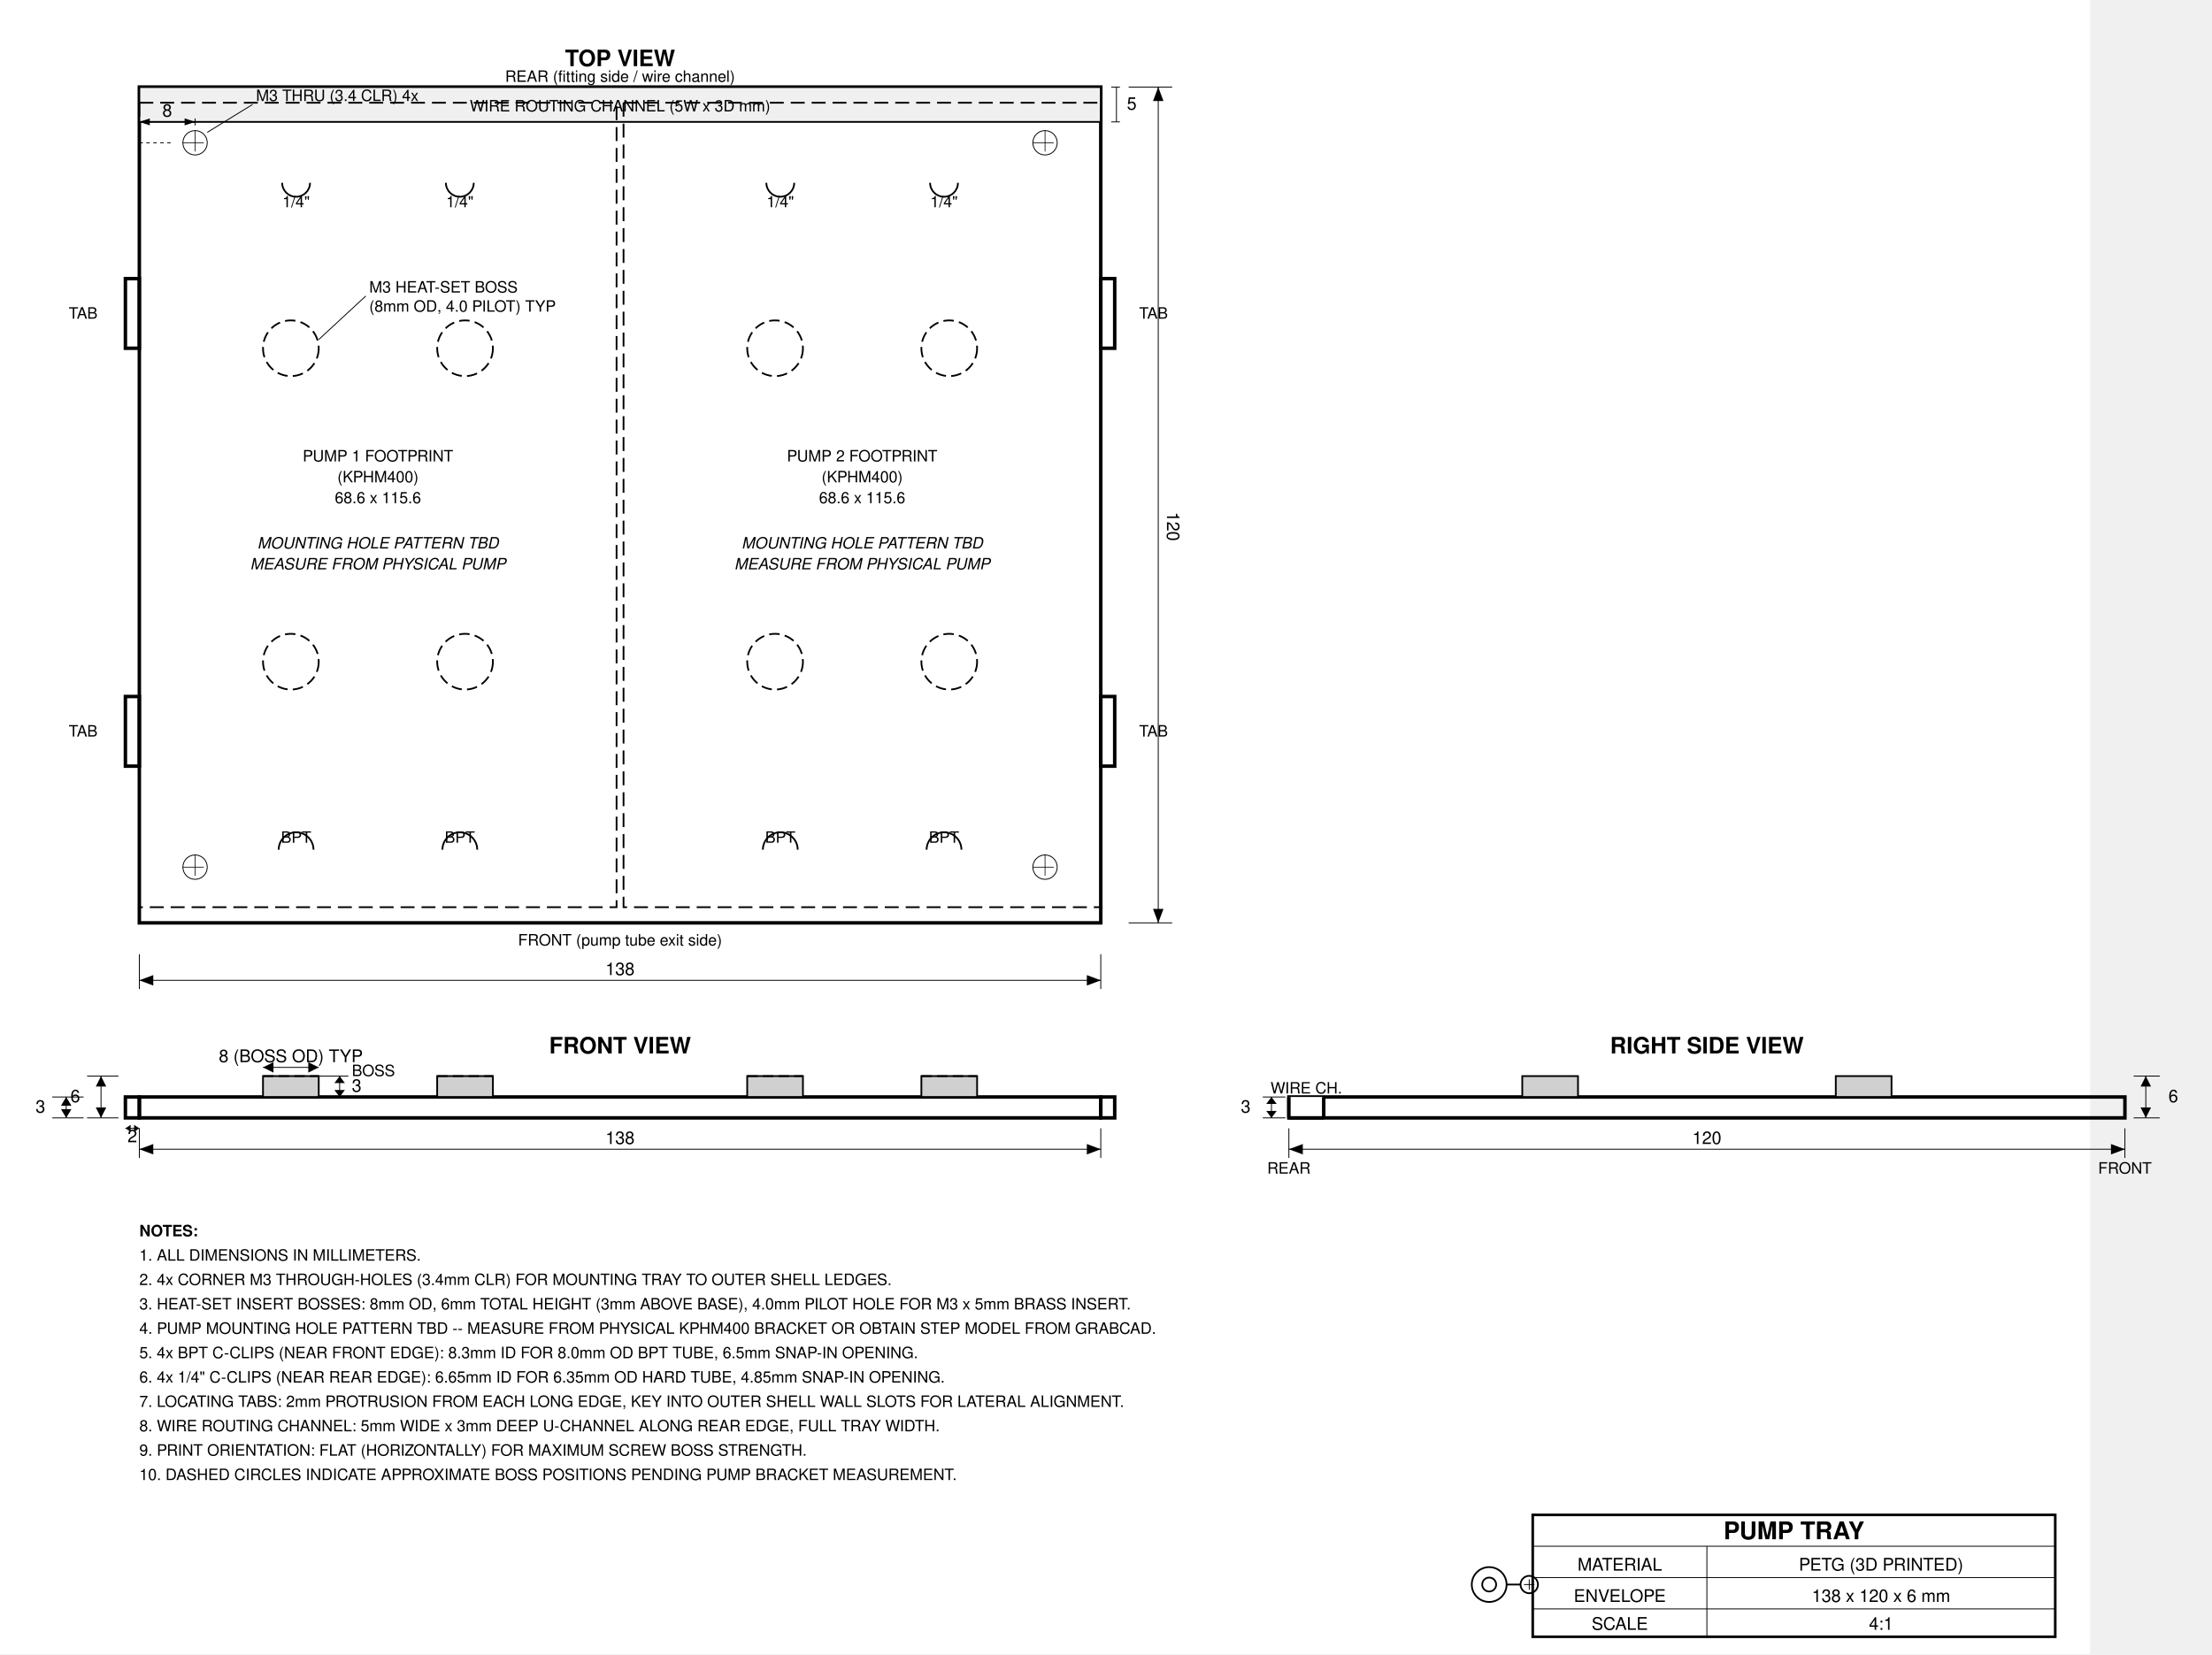
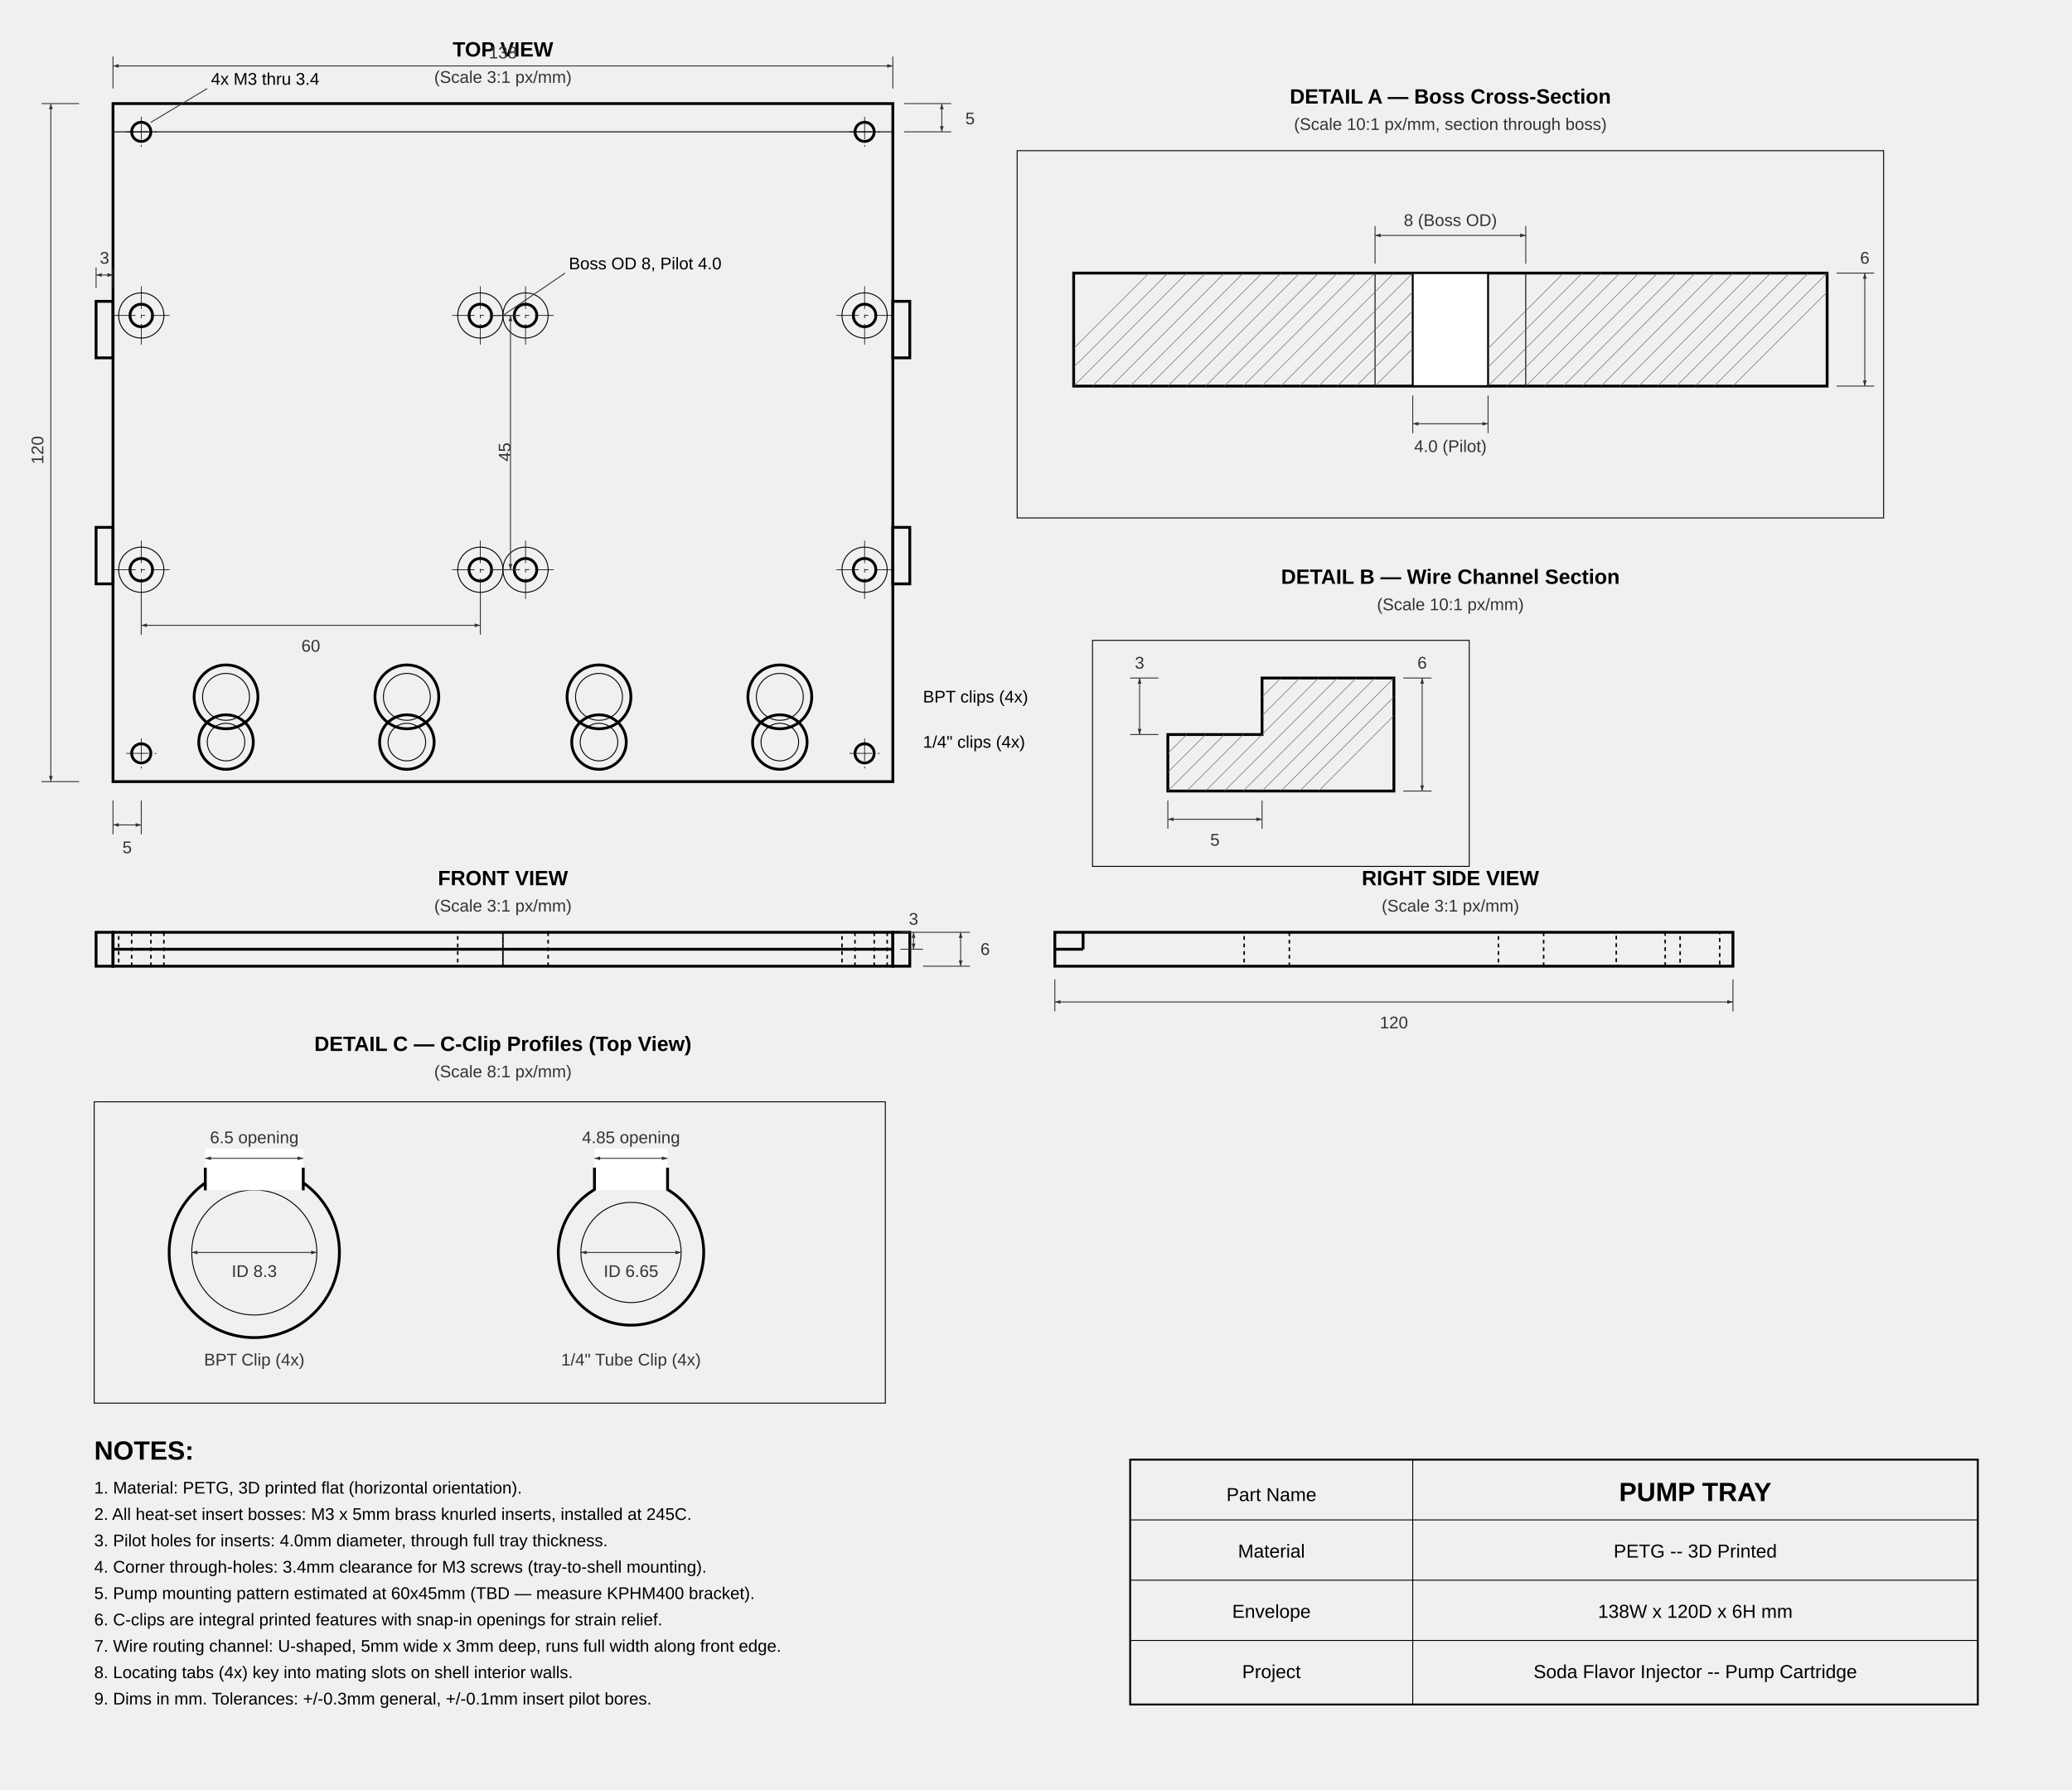
- <svg xmlns="http://www.w3.org/2000/svg" width="1270" height="950" viewBox="0 0 1270 950">
-   <style>
-     text { font-family: 'Helvetica Neue', Helvetica, Arial, sans-serif; fill: #000; }
-     .title-text { font-size: 14px; font-weight: bold; }
-     .dim-text { font-size: 10px; }
-     .note-text { font-size: 9px; }
-     .view-label { font-size: 13px; font-weight: bold; }
-     .part-outline { stroke: #000; stroke-width: 2; fill: none; }
-     .hidden-line { stroke: #000; stroke-width: 1; fill: none; stroke-dasharray: 6,3; }
-     .thin-line { stroke: #000; stroke-width: 0.5; fill: none; }
-     .dim-line { stroke: #000; stroke-width: 0.5; fill: none; }
-     .center-line { stroke: #000; stroke-width: 0.4; fill: none; stroke-dasharray: 12,3,3,3; }
-     .boss-fill { fill: #d0d0d0; stroke: #000; stroke-width: 1; }
-     .channel-fill { fill: #f0f0f0; stroke: #000; stroke-width: 1; }
-     .pump-footprint { stroke: #000; stroke-width: 1; fill: none; stroke-dasharray: 8,4; }
-     .clip-outline { stroke: #000; stroke-width: 1; fill: none; }
-     .arrowhead { fill: #000; stroke: none; }
-   </style>
-   <rect width="1200" height="950" fill="white" />
-   <text x="356" y="38" class="view-label" text-anchor="middle">TOP VIEW</text>
-   <rect x="80" y="50" width="552" height="480" class="part-outline" />
-   <text x="356" y="47" class="note-text" text-anchor="middle">REAR (fitting side / wire channel)</text>
-   <text x="356" y="543" class="note-text" text-anchor="middle">FRONT (pump tube exit side)</text>
-   <rect x="72" y="160" width="8" height="40" class="part-outline" />
-   <rect x="72" y="400" width="8" height="40" class="part-outline" />
-   <rect x="632" y="160" width="8" height="40" class="part-outline" />
-   <rect x="632" y="400" width="8" height="40" class="part-outline" />
-   <text x="56" y="183" class="note-text" text-anchor="end">TAB</text>
-   <text x="56" y="423" class="note-text" text-anchor="end">TAB</text>
-   <text x="654" y="183" class="note-text">TAB</text>
-   <text x="654" y="423" class="note-text">TAB</text>
-   <rect x="80" y="50" width="552" height="20" class="channel-fill" />
-   <text x="356" y="64" class="note-text" text-anchor="middle">WIRE ROUTING CHANNEL (5W x 3D mm)</text>
-   <circle cx="112" cy="82" r="7" class="thin-line" />
-   <line x1="105" y1="82" x2="119" y2="82" class="center-line" />
-   <line x1="112" y1="75" x2="112" y2="89" class="center-line" />
-   <circle cx="600" cy="82" r="7" class="thin-line" />
-   <line x1="593" y1="82" x2="607" y2="82" class="center-line" />
-   <line x1="600" y1="75" x2="600" y2="89" class="center-line" />
-   <circle cx="112" cy="498" r="7" class="thin-line" />
-   <line x1="105" y1="498" x2="119" y2="498" class="center-line" />
-   <line x1="112" y1="491" x2="112" y2="505" class="center-line" />
-   <circle cx="600" cy="498" r="7" class="thin-line" />
-   <line x1="593" y1="498" x2="607" y2="498" class="center-line" />
-   <line x1="600" y1="491" x2="600" y2="505" class="center-line" />
-   <line x1="119" y1="76" x2="145" y2="60" class="dim-line" />
-   <text x="147" y="58" class="note-text">M3 THRU (3.4 CLR) 4x</text>
-   <rect x="80" y="59" width="274" height="462" class="pump-footprint" />
-   <rect x="358" y="59" width="274" height="462" class="pump-footprint" />
-   <text x="217" y="265" class="note-text" text-anchor="middle">PUMP 1 FOOTPRINT</text>
-   <text x="217" y="277" class="note-text" text-anchor="middle">(KPHM400)</text>
-   <text x="217" y="289" class="note-text" text-anchor="middle">68.6 x 115.6</text>
-   <text x="495" y="265" class="note-text" text-anchor="middle">PUMP 2 FOOTPRINT</text>
-   <text x="495" y="277" class="note-text" text-anchor="middle">(KPHM400)</text>
-   <text x="495" y="289" class="note-text" text-anchor="middle">68.6 x 115.6</text>
-   <text x="217" y="315" class="note-text" text-anchor="middle" font-style="italic">MOUNTING HOLE PATTERN TBD</text>
-   <text x="217" y="327" class="note-text" text-anchor="middle" font-style="italic">MEASURE FROM PHYSICAL PUMP</text>
-   <text x="495" y="315" class="note-text" text-anchor="middle" font-style="italic">MOUNTING HOLE PATTERN TBD</text>
-   <text x="495" y="327" class="note-text" text-anchor="middle" font-style="italic">MEASURE FROM PHYSICAL PUMP</text>
-   <circle cx="167" cy="200" r="16" class="hidden-line" />
-   <circle cx="267" cy="200" r="16" class="hidden-line" />
-   <circle cx="167" cy="380" r="16" class="hidden-line" />
-   <circle cx="267" cy="380" r="16" class="hidden-line" />
-   <circle cx="445" cy="200" r="16" class="hidden-line" />
-   <circle cx="545" cy="200" r="16" class="hidden-line" />
-   <circle cx="445" cy="380" r="16" class="hidden-line" />
-   <circle cx="545" cy="380" r="16" class="hidden-line" />
-   <line x1="183" y1="195" x2="210" y2="170" class="dim-line" />
-   <text x="212" y="168" class="note-text">M3 HEAT-SET BOSS</text>
-   <text x="212" y="179" class="note-text">(8mm OD, 4.0 PILOT) TYP</text>
-   <g transform="translate(170,488)">
-     <path d="M-10,0 A10,10 0 1,1 10,0" class="clip-outline" />
-     <text x="0" y="-4" class="note-text" text-anchor="middle">BPT</text>
-   </g>
-   <g transform="translate(264,488)">
-     <path d="M-10,0 A10,10 0 1,1 10,0" class="clip-outline" />
-     <text x="0" y="-4" class="note-text" text-anchor="middle">BPT</text>
-   </g>
-   <g transform="translate(448,488)">
-     <path d="M-10,0 A10,10 0 1,1 10,0" class="clip-outline" />
-     <text x="0" y="-4" class="note-text" text-anchor="middle">BPT</text>
-   </g>
-   <g transform="translate(542,488)">
-     <path d="M-10,0 A10,10 0 1,1 10,0" class="clip-outline" />
-     <text x="0" y="-4" class="note-text" text-anchor="middle">BPT</text>
-   </g>
-   <g transform="translate(170,105)">
-     <path d="M-8,0 A8,8 0 1,0 8,0" class="clip-outline" />
-     <text x="0" y="14" class="note-text" text-anchor="middle">1/4"</text>
-   </g>
-   <g transform="translate(264,105)">
-     <path d="M-8,0 A8,8 0 1,0 8,0" class="clip-outline" />
-     <text x="0" y="14" class="note-text" text-anchor="middle">1/4"</text>
-   </g>
-   <g transform="translate(448,105)">
-     <path d="M-8,0 A8,8 0 1,0 8,0" class="clip-outline" />
-     <text x="0" y="14" class="note-text" text-anchor="middle">1/4"</text>
-   </g>
-   <g transform="translate(542,105)">
-     <path d="M-8,0 A8,8 0 1,0 8,0" class="clip-outline" />
-     <text x="0" y="14" class="note-text" text-anchor="middle">1/4"</text>
-   </g>
-   <line x1="80" y1="548" x2="80" y2="568" class="dim-line" />
-   <line x1="632" y1="548" x2="632" y2="568" class="dim-line" />
-   <line x1="80" y1="563" x2="632" y2="563" class="dim-line" />
-   <polygon points="80,563 88,560 88,566" class="arrowhead" />
-   <polygon points="632,563 624,560 624,566" class="arrowhead" />
-   <text x="356" y="560" class="dim-text" text-anchor="middle">138</text>
-   <line x1="648" y1="50" x2="673" y2="50" class="dim-line" />
-   <line x1="648" y1="530" x2="673" y2="530" class="dim-line" />
-   <line x1="665" y1="50" x2="665" y2="530" class="dim-line" />
-   <polygon points="665,50 662,58 668,58" class="arrowhead" />
-   <polygon points="665,530 662,522 668,522" class="arrowhead" />
-   <text x="670" y="294" class="dim-text" text-anchor="start" transform="rotate(90,670,294)">120</text>
-   <line x1="80" y1="82" x2="99" y2="82" class="dim-line" stroke-dasharray="2,2" />
-   <line x1="80" y1="68" x2="80" y2="72" class="dim-line" />
-   <line x1="112" y1="68" x2="112" y2="72" class="dim-line" />
-   <line x1="80" y1="70" x2="112" y2="70" class="dim-line" />
-   <polygon points="80,70 86,68 86,72" class="arrowhead" />
-   <polygon points="112,70 106,68 106,72" class="arrowhead" />
-   <text x="96" y="67" class="dim-text" text-anchor="middle">8</text>
-   <line x1="638" y1="50" x2="643" y2="50" class="dim-line" />
-   <line x1="638" y1="70" x2="643" y2="70" class="dim-line" />
-   <line x1="641" y1="50" x2="641" y2="70" class="dim-line" />
-   <text x="647" y="63" class="dim-text">5</text>
-   <text x="356" y="605" class="view-label" text-anchor="middle">FRONT VIEW</text>
-   <rect x="80" y="630" width="552" height="12" class="part-outline" fill="#e8e8e8" />
-   <rect x="151" y="618" width="32" height="12" class="boss-fill" />
-   <rect x="251" y="618" width="32" height="12" class="boss-fill" />
-   <rect x="429" y="618" width="32" height="12" class="boss-fill" />
-   <rect x="529" y="618" width="32" height="12" class="boss-fill" />
-   <line x1="151" y1="618" x2="183" y2="618" class="hidden-line" />
-   <line x1="251" y1="618" x2="283" y2="618" class="hidden-line" />
-   <line x1="429" y1="618" x2="461" y2="618" class="hidden-line" />
-   <line x1="529" y1="618" x2="561" y2="618" class="hidden-line" />
-   <rect x="72" y="630" width="8" height="12" class="part-outline" fill="#e8e8e8" />
-   <rect x="632" y="630" width="8" height="12" class="part-outline" fill="#e8e8e8" />
-   <line x1="80" y1="648" x2="80" y2="665" class="dim-line" />
-   <line x1="632" y1="648" x2="632" y2="665" class="dim-line" />
-   <line x1="80" y1="660" x2="632" y2="660" class="dim-line" />
-   <polygon points="80,660 88,657 88,663" class="arrowhead" />
-   <polygon points="632,660 624,657 624,663" class="arrowhead" />
-   <text x="356" y="657" class="dim-text" text-anchor="middle">138</text>
-   <line x1="50" y1="618" x2="68" y2="618" class="dim-line" />
-   <line x1="50" y1="642" x2="68" y2="642" class="dim-line" />
-   <line x1="58" y1="618" x2="58" y2="642" class="dim-line" />
-   <polygon points="58,618 55,624 61,624" class="arrowhead" />
-   <polygon points="58,642 55,636 61,636" class="arrowhead" />
-   <text x="46" y="633" class="dim-text" text-anchor="end">6</text>
-   <line x1="30" y1="630" x2="48" y2="630" class="dim-line" />
-   <line x1="30" y1="642" x2="48" y2="642" class="dim-line" />
-   <line x1="38" y1="630" x2="38" y2="642" class="dim-line" />
-   <polygon points="38,630 35,635 41,635" class="arrowhead" />
-   <polygon points="38,642 35,637 41,637" class="arrowhead" />
-   <text x="26" y="639" class="dim-text" text-anchor="end">3</text>
-   <line x1="183" y1="618" x2="200" y2="618" class="dim-line" />
-   <line x1="183" y1="630" x2="200" y2="630" class="dim-line" />
-   <line x1="195" y1="618" x2="195" y2="630" class="dim-line" />
-   <polygon points="195,618 192,622 198,622" class="arrowhead" />
-   <polygon points="195,630 192,626 198,626" class="arrowhead" />
-   <text x="202" y="627" class="dim-text">3</text>
-   <text x="202" y="618" class="note-text">BOSS</text>
-   <line x1="151" y1="613" x2="183" y2="613" class="dim-line" />
-   <polygon points="151,613 157,610 157,616" class="arrowhead" />
-   <polygon points="183,613 177,610 177,616" class="arrowhead" />
-   <text x="167" y="610" class="dim-text" text-anchor="middle">8 (BOSS OD) TYP</text>
-   <line x1="72" y1="648" x2="80" y2="648" class="dim-line" />
-   <polygon points="72,648 75,646 75,650" class="arrowhead" />
-   <polygon points="80,648 77,646 77,650" class="arrowhead" />
-   <text x="76" y="656" class="dim-text" text-anchor="middle">2</text>
-   <text x="980" y="605" class="view-label" text-anchor="middle">RIGHT SIDE VIEW</text>
-   <rect x="740" y="630" width="480" height="12" class="part-outline" fill="#e8e8e8" />
-   <rect x="874" y="618" width="32" height="12" class="boss-fill" />
-   <rect x="1054" y="618" width="32" height="12" class="boss-fill" />
-   <rect x="740" y="630" width="20" height="12" fill="white" stroke="none" />
-   <line x1="740" y1="630" x2="740" y2="642" class="part-outline" />
-   <line x1="740" y1="642" x2="760" y2="642" class="part-outline" />
-   <line x1="760" y1="630" x2="760" y2="642" class="part-outline" />
-   <text x="750" y="628" class="note-text" text-anchor="middle">WIRE CH.</text>
-   <line x1="725" y1="630" x2="738" y2="630" class="dim-line" />
-   <line x1="725" y1="642" x2="738" y2="642" class="dim-line" />
-   <line x1="730" y1="630" x2="730" y2="642" class="dim-line" />
-   <polygon points="730,630 727,634 733,634" class="arrowhead" />
-   <polygon points="730,642 727,638 733,638" class="arrowhead" />
-   <text x="718" y="639" class="dim-text" text-anchor="end">3</text>
-   <line x1="740" y1="648" x2="740" y2="665" class="dim-line" />
-   <line x1="1220" y1="648" x2="1220" y2="665" class="dim-line" />
-   <line x1="740" y1="660" x2="1220" y2="660" class="dim-line" />
-   <polygon points="740,660 748,657 748,663" class="arrowhead" />
-   <polygon points="1220,660 1212,657 1212,663" class="arrowhead" />
-   <text x="980" y="657" class="dim-text" text-anchor="middle">120</text>
-   <line x1="1225" y1="618" x2="1240" y2="618" class="dim-line" />
-   <line x1="1225" y1="642" x2="1240" y2="642" class="dim-line" />
-   <line x1="1232" y1="618" x2="1232" y2="642" class="dim-line" />
-   <polygon points="1232,618 1229,624 1235,624" class="arrowhead" />
-   <polygon points="1232,642 1229,636 1235,636" class="arrowhead" />
-   <text x="1245" y="633" class="dim-text">6</text>
-   <text x="740" y="674" class="note-text" text-anchor="middle">REAR</text>
-   <text x="1220" y="674" class="note-text" text-anchor="middle">FRONT</text>
-   <text x="80" y="710" class="note-text" font-weight="bold">NOTES:</text>
-   <text x="80" y="724" class="note-text">1. ALL DIMENSIONS IN MILLIMETERS.</text>
-   <text x="80" y="738" class="note-text">2. 4x CORNER M3 THROUGH-HOLES (3.4mm CLR) FOR MOUNTING TRAY TO OUTER SHELL LEDGES.</text>
-   <text x="80" y="752" class="note-text">3. HEAT-SET INSERT BOSSES: 8mm OD, 6mm TOTAL HEIGHT (3mm ABOVE BASE), 4.0mm PILOT HOLE FOR M3 x 5mm BRASS INSERT.</text>
-   <text x="80" y="766" class="note-text">4. PUMP MOUNTING HOLE PATTERN TBD -- MEASURE FROM PHYSICAL KPHM400 BRACKET OR OBTAIN STEP MODEL FROM GRABCAD.</text>
-   <text x="80" y="780" class="note-text">5. 4x BPT C-CLIPS (NEAR FRONT EDGE): 8.3mm ID FOR 8.0mm OD BPT TUBE, 6.5mm SNAP-IN OPENING.</text>
-   <text x="80" y="794" class="note-text">6. 4x 1/4" C-CLIPS (NEAR REAR EDGE): 6.65mm ID FOR 6.35mm OD HARD TUBE, 4.85mm SNAP-IN OPENING.</text>
-   <text x="80" y="808" class="note-text">7. LOCATING TABS: 2mm PROTRUSION FROM EACH LONG EDGE, KEY INTO OUTER SHELL WALL SLOTS FOR LATERAL ALIGNMENT.</text>
-   <text x="80" y="822" class="note-text">8. WIRE ROUTING CHANNEL: 5mm WIDE x 3mm DEEP U-CHANNEL ALONG REAR EDGE, FULL TRAY WIDTH.</text>
-   <text x="80" y="836" class="note-text">9. PRINT ORIENTATION: FLAT (HORIZONTALLY) FOR MAXIMUM SCREW BOSS STRENGTH.</text>
-   <text x="80" y="850" class="note-text">10. DASHED CIRCLES INDICATE APPROXIMATE BOSS POSITIONS PENDING PUMP BRACKET MEASUREMENT.</text>
-   <rect x="880" y="870" width="300" height="70" stroke="#000" stroke-width="1.5" fill="white" />
-   <line x1="880" y1="888" x2="1180" y2="888" stroke="#000" stroke-width="0.5" />
-   <line x1="880" y1="906" x2="1180" y2="906" stroke="#000" stroke-width="0.5" />
-   <line x1="880" y1="924" x2="1180" y2="924" stroke="#000" stroke-width="0.5" />
-   <line x1="980" y1="888" x2="980" y2="940" stroke="#000" stroke-width="0.5" />
-   <text x="1030" y="884" class="title-text" text-anchor="middle">PUMP TRAY</text>
-   <text x="930" y="902" class="dim-text" text-anchor="middle">MATERIAL</text>
-   <text x="1080" y="902" class="dim-text" text-anchor="middle">PETG (3D PRINTED)</text>
-   <text x="930" y="920" class="dim-text" text-anchor="middle">ENVELOPE</text>
-   <text x="1080" y="920" class="dim-text" text-anchor="middle">138 x 120 x 6 mm</text>
-   <text x="930" y="936" class="dim-text" text-anchor="middle">SCALE</text>
-   <text x="1080" y="936" class="dim-text" text-anchor="middle">4:1</text>
-   <g transform="translate(855, 910)">
-     <circle cx="0" cy="0" r="10" stroke="#000" stroke-width="1" fill="none" />
-     <circle cx="0" cy="0" r="4" stroke="#000" stroke-width="1" fill="none" />
-     <line x1="10" y1="0" x2="18" y2="0" stroke="#000" stroke-width="1" />
-     <circle cx="23" cy="0" r="5" stroke="#000" stroke-width="1" fill="none" />
-     <line x1="20" y1="0" x2="26" y2="0" stroke="#000" stroke-width="0.5" />
-     <line x1="23" y1="-3" x2="23" y2="3" stroke="#000" stroke-width="0.5" />
+ <svg xmlns="http://www.w3.org/2000/svg" viewBox="0 0 1100 950" width="1100" height="950" font-family="Arial, Helvetica, sans-serif">
+   <defs>
+     <style>
+       .outline { stroke: #000; stroke-width: 1.5; fill: none; }
+       .thin { stroke: #000; stroke-width: 0.5; fill: none; }
+       .hidden { stroke: #000; stroke-width: 0.8; stroke-dasharray: 4,3; fill: none; }
+       .hidden-thin { stroke: #000; stroke-width: 0.8; stroke-dasharray: 2,2; fill: none; }
+       .center { stroke: #000; stroke-width: 0.35; stroke-dasharray: 12,3,2,3; fill: none; }
+       .dim { stroke: #333; stroke-width: 0.5; fill: none; }
+       .dimtext { font-size: 9px; fill: #333; text-anchor: middle; }
+       .label { font-size: 11px; font-weight: bold; fill: #000; text-anchor: middle; }
+       .note { font-size: 9px; fill: #000; }
+       .title { font-size: 14px; font-weight: bold; fill: #000; }
+       .titletext { font-size: 10px; fill: #000; }
+       .hatch { stroke: #666; stroke-width: 0.3; fill: none; }
+       .detail-frame { stroke: #000; stroke-width: 0.5; fill: none; }
+       .arrow { fill: #333; stroke: none; }
+     </style>
+     <marker id="arrowL" markerWidth="6" markerHeight="4" refX="0" refY="2" orient="auto">
+       <path d="M6,0 L0,2 L6,4 Z" class="arrow" />
+     </marker>
+     <marker id="arrowR" markerWidth="6" markerHeight="4" refX="6" refY="2" orient="auto">
+       <path d="M0,0 L6,2 L0,4 Z" class="arrow" />
+     </marker>
+   </defs>
+   <text x="267" y="30" class="label">TOP VIEW</text>
+   <text x="267" y="44" class="dimtext">(Scale 3:1 px/mm)</text>
+   <g transform="translate(60, 55)">
+     <rect x="0" y="0" width="414" height="360" class="outline" />
+     <rect x="-9" y="105" width="9" height="30" class="outline" />
+     <rect x="-9" y="225" width="9" height="30" class="outline" />
+     <rect x="414" y="105" width="9" height="30" class="outline" />
+     <rect x="414" y="225" width="9" height="30" class="outline" />
+     <rect x="0" y="0" width="414" height="15" class="thin" />
+     <circle cx="15" cy="15" r="5.1" class="outline" />
+     <circle cx="399" cy="15" r="5.1" class="outline" />
+     <circle cx="15" cy="345" r="5.1" class="outline" />
+     <circle cx="399" cy="345" r="5.1" class="outline" />
+     <line x1="7" y1="15" x2="23" y2="15" class="center" />
+     <line x1="15" y1="7" x2="15" y2="23" class="center" />
+     <line x1="391" y1="15" x2="407" y2="15" class="center" />
+     <line x1="399" y1="7" x2="399" y2="23" class="center" />
+     <line x1="7" y1="345" x2="23" y2="345" class="center" />
+     <line x1="15" y1="337" x2="15" y2="353" class="center" />
+     <line x1="391" y1="345" x2="407" y2="345" class="center" />
+     <line x1="399" y1="337" x2="399" y2="353" class="center" />
+     <circle cx="15" cy="112.5" r="12" class="thin" />
+     <circle cx="15" cy="112.5" r="6" class="outline" />
+     <circle cx="195" cy="112.5" r="12" class="thin" />
+     <circle cx="195" cy="112.5" r="6" class="outline" />
+     <circle cx="15" cy="247.5" r="12" class="thin" />
+     <circle cx="15" cy="247.5" r="6" class="outline" />
+     <circle cx="195" cy="247.5" r="12" class="thin" />
+     <circle cx="195" cy="247.5" r="6" class="outline" />
+     <line x1="0" y1="112.5" x2="30" y2="112.5" class="center" />
+     <line x1="15" y1="97" x2="15" y2="128" class="center" />
+     <line x1="180" y1="112.5" x2="210" y2="112.5" class="center" />
+     <line x1="195" y1="97" x2="195" y2="128" class="center" />
+     <line x1="0" y1="247.5" x2="30" y2="247.5" class="center" />
+     <line x1="15" y1="232" x2="15" y2="263" class="center" />
+     <line x1="180" y1="247.5" x2="210" y2="247.5" class="center" />
+     <line x1="195" y1="232" x2="195" y2="263" class="center" />
+     <circle cx="219" cy="112.5" r="12" class="thin" />
+     <circle cx="219" cy="112.5" r="6" class="outline" />
+     <circle cx="399" cy="112.5" r="12" class="thin" />
+     <circle cx="399" cy="112.5" r="6" class="outline" />
+     <circle cx="219" cy="247.5" r="12" class="thin" />
+     <circle cx="219" cy="247.5" r="6" class="outline" />
+     <circle cx="399" cy="247.5" r="12" class="thin" />
+     <circle cx="399" cy="247.5" r="6" class="outline" />
+     <line x1="204" y1="112.5" x2="234" y2="112.5" class="center" />
+     <line x1="219" y1="97" x2="219" y2="128" class="center" />
+     <line x1="384" y1="112.5" x2="414" y2="112.5" class="center" />
+     <line x1="399" y1="97" x2="399" y2="128" class="center" />
+     <line x1="204" y1="247.5" x2="234" y2="247.5" class="center" />
+     <line x1="219" y1="232" x2="219" y2="263" class="center" />
+     <line x1="384" y1="247.5" x2="414" y2="247.5" class="center" />
+     <line x1="399" y1="232" x2="399" y2="263" class="center" />
+     <circle cx="60" cy="315" r="12.45" class="thin" />
+     <circle cx="60" cy="315" r="16.95" class="outline" />
+     <circle cx="156" cy="315" r="12.45" class="thin" />
+     <circle cx="156" cy="315" r="16.95" class="outline" />
+     <circle cx="258" cy="315" r="12.45" class="thin" />
+     <circle cx="258" cy="315" r="16.95" class="outline" />
+     <circle cx="354" cy="315" r="12.45" class="thin" />
+     <circle cx="354" cy="315" r="16.95" class="outline" />
+     <circle cx="60" cy="339" r="9.975" class="thin" />
+     <circle cx="60" cy="339" r="14.475" class="outline" />
+     <circle cx="156" cy="339" r="9.975" class="thin" />
+     <circle cx="156" cy="339" r="14.475" class="outline" />
+     <circle cx="258" cy="339" r="9.975" class="thin" />
+     <circle cx="258" cy="339" r="14.475" class="outline" />
+     <circle cx="354" cy="339" r="9.975" class="thin" />
+     <circle cx="354" cy="339" r="14.475" class="outline" />
+     <text x="430" y="318" class="note" text-anchor="start">BPT clips (4x)</text>
+     <text x="430" y="342" class="note" text-anchor="start">1/4" clips (4x)</text>
+   </g>
+   <g transform="translate(60, 55)">
+     <line x1="0" y1="-8" x2="0" y2="-25" class="dim" />
+     <line x1="414" y1="-8" x2="414" y2="-25" class="dim" />
+     <line x1="0" y1="-20" x2="414" y2="-20" class="dim" marker-start="url(#arrowL)" marker-end="url(#arrowR)" />
+     <text x="207" y="-24" class="dimtext">138</text>
+     <line x1="-18" y1="0" x2="-38" y2="0" class="dim" />
+     <line x1="-18" y1="360" x2="-38" y2="360" class="dim" />
+     <line x1="-33" y1="0" x2="-33" y2="360" class="dim" marker-start="url(#arrowL)" marker-end="url(#arrowR)" />
+     <text x="-37" y="184" class="dimtext" transform="rotate(-90,-37,184)">120</text>
+     <line x1="420" y1="0" x2="445" y2="0" class="dim" />
+     <line x1="420" y1="15" x2="445" y2="15" class="dim" />
+     <line x1="440" y1="0" x2="440" y2="15" class="dim" marker-start="url(#arrowL)" marker-end="url(#arrowR)" />
+     <text x="455" y="11" class="dimtext">5</text>
+     <line x1="0" y1="370" x2="0" y2="388" class="dim" />
+     <line x1="15" y1="370" x2="15" y2="388" class="dim" />
+     <line x1="0" y1="383" x2="15" y2="383" class="dim" marker-start="url(#arrowL)" marker-end="url(#arrowR)" />
+     <text x="7.5" y="398" class="dimtext">5</text>
+     <line x1="15" y1="260" x2="15" y2="282" class="dim" />
+     <line x1="195" y1="260" x2="195" y2="282" class="dim" />
+     <line x1="15" y1="277" x2="195" y2="277" class="dim" marker-start="url(#arrowL)" marker-end="url(#arrowR)" />
+     <text x="105" y="291" class="dimtext">60</text>
+     <line x1="200" y1="112.5" x2="216" y2="112.5" class="dim" />
+     <line x1="200" y1="247.5" x2="216" y2="247.5" class="dim" />
+     <line x1="211" y1="112.5" x2="211" y2="247.5" class="dim" marker-start="url(#arrowL)" marker-end="url(#arrowR)" />
+     <text x="211" y="185" class="dimtext" transform="rotate(-90,211,185)">45</text>
+     <line x1="-9" y1="98" x2="-9" y2="87" class="dim" />
+     <line x1="0" y1="98" x2="0" y2="87" class="dim" />
+     <line x1="-9" y1="91" x2="0" y2="91" class="dim" marker-start="url(#arrowL)" marker-end="url(#arrowR)" />
+     <text x="-4.5" y="85" class="dimtext">3</text>
+     <line x1="207" y1="112.5" x2="240" y2="90" class="dim" />
+     <text x="242" y="88" class="note" text-anchor="start">Boss OD 8, Pilot 4.0</text>
+     <line x1="20" y1="10" x2="50" y2="-8" class="dim" />
+     <text x="52" y="-10" class="note" text-anchor="start">4x M3 thru 3.4</text>
+   </g>
+   <text x="267" y="470" class="label">FRONT VIEW</text>
+   <text x="267" y="484" class="dimtext">(Scale 3:1 px/mm)</text>
+   <g transform="translate(60, 495)">
+     <rect x="0" y="0" width="414" height="18" class="outline" />
+     <line x1="0" y1="9" x2="414" y2="9" class="outline" />
+     <rect x="-9" y="0" width="9" height="18" class="outline" />
+     <rect x="414" y="0" width="9" height="18" class="outline" />
+     <rect x="3" y="0" width="24" height="18" class="hidden-thin" />
+     <rect x="183" y="0" width="24" height="18" class="hidden-thin" />
+     <rect x="207" y="0" width="24" height="18" class="hidden-thin" />
+     <rect x="387" y="0" width="24" height="18" class="hidden-thin" />
+     <line x1="9.9" y1="0" x2="9.9" y2="18" class="hidden-thin" />
+     <line x1="20.1" y1="0" x2="20.1" y2="18" class="hidden-thin" />
+     <line x1="393.9" y1="0" x2="393.9" y2="18" class="hidden-thin" />
+     <line x1="404.1" y1="0" x2="404.1" y2="18" class="hidden-thin" />
+     <line x1="430" y1="0" x2="455" y2="0" class="dim" />
+     <line x1="430" y1="18" x2="455" y2="18" class="dim" />
+     <line x1="450" y1="0" x2="450" y2="18" class="dim" marker-start="url(#arrowL)" marker-end="url(#arrowR)" />
+     <text x="463" y="12" class="dimtext">6</text>
+     <line x1="418" y1="0" x2="430" y2="0" class="dim" />
+     <line x1="418" y1="9" x2="430" y2="9" class="dim" />
+     <line x1="425" y1="0" x2="425" y2="9" class="dim" marker-start="url(#arrowL)" marker-end="url(#arrowR)" />
+     <text x="425" y="-4" class="dimtext">3</text>
+   </g>
+   <text x="770" y="470" class="label">RIGHT SIDE VIEW</text>
+   <text x="770" y="484" class="dimtext">(Scale 3:1 px/mm)</text>
+   <g transform="translate(560, 495)">
+     <rect x="0" y="0" width="360" height="18" class="outline" />
+     <line x1="0" y1="9" x2="15" y2="9" class="outline" />
+     <line x1="15" y1="0" x2="15" y2="9" class="outline" />
+     <rect x="100.5" y="0" width="24" height="18" class="hidden-thin" />
+     <rect x="235.5" y="0" width="24" height="18" class="hidden-thin" />
+     <rect x="298.05" y="0" width="33.9" height="18" class="hidden-thin" />
+     <rect x="324.025" y="0" width="28.95" height="18" class="hidden-thin" />
+     <line x1="0" y1="25" x2="0" y2="42" class="dim" />
+     <line x1="360" y1="25" x2="360" y2="42" class="dim" />
+     <line x1="0" y1="37" x2="360" y2="37" class="dim" marker-start="url(#arrowL)" marker-end="url(#arrowR)" />
+     <text x="180" y="51" class="dimtext">120</text>
+   </g>
+   <text x="770" y="55" class="label">DETAIL A — Boss Cross-Section</text>
+   <text x="770" y="69" class="dimtext">(Scale 10:1 px/mm, section through boss)</text>
+   <g transform="translate(540, 80)">
+     <rect x="0" y="0" width="460" height="195" class="detail-frame" />
+     <g transform="translate(30, 65)">
+       <rect x="0" y="0" width="400" height="60" class="outline" />
+       <line x1="160" y1="0" x2="160" y2="60" class="thin" />
+       <line x1="240" y1="0" x2="240" y2="60" class="thin" />
+       <rect x="180" y="0" width="40" height="60" fill="#fff" stroke="#000" stroke-width="1" />
+       <clipPath id="hatch-left">
+         <rect x="0" y="0" width="180" height="60" />
+       </clipPath>
+       <g clip-path="url(#hatch-left)">
+         <line x1="-20" y1="60" x2="40" y2="0" class="hatch" />
+         <line x1="-10" y1="60" x2="50" y2="0" class="hatch" />
+         <line x1="0" y1="60" x2="60" y2="0" class="hatch" />
+         <line x1="10" y1="60" x2="70" y2="0" class="hatch" />
+         <line x1="20" y1="60" x2="80" y2="0" class="hatch" />
+         <line x1="30" y1="60" x2="90" y2="0" class="hatch" />
+         <line x1="40" y1="60" x2="100" y2="0" class="hatch" />
+         <line x1="50" y1="60" x2="110" y2="0" class="hatch" />
+         <line x1="60" y1="60" x2="120" y2="0" class="hatch" />
+         <line x1="70" y1="60" x2="130" y2="0" class="hatch" />
+         <line x1="80" y1="60" x2="140" y2="0" class="hatch" />
+         <line x1="90" y1="60" x2="150" y2="0" class="hatch" />
+         <line x1="100" y1="60" x2="160" y2="0" class="hatch" />
+         <line x1="110" y1="60" x2="170" y2="0" class="hatch" />
+         <line x1="120" y1="60" x2="180" y2="0" class="hatch" />
+         <line x1="130" y1="60" x2="190" y2="0" class="hatch" />
+         <line x1="140" y1="60" x2="200" y2="0" class="hatch" />
+         <line x1="150" y1="60" x2="210" y2="0" class="hatch" />
+         <line x1="160" y1="60" x2="220" y2="0" class="hatch" />
+       </g>
+       <clipPath id="hatch-right">
+         <rect x="220" y="0" width="180" height="60" />
+       </clipPath>
+       <g clip-path="url(#hatch-right)">
+         <line x1="200" y1="60" x2="260" y2="0" class="hatch" />
+         <line x1="210" y1="60" x2="270" y2="0" class="hatch" />
+         <line x1="220" y1="60" x2="280" y2="0" class="hatch" />
+         <line x1="230" y1="60" x2="290" y2="0" class="hatch" />
+         <line x1="240" y1="60" x2="300" y2="0" class="hatch" />
+         <line x1="250" y1="60" x2="310" y2="0" class="hatch" />
+         <line x1="260" y1="60" x2="320" y2="0" class="hatch" />
+         <line x1="270" y1="60" x2="330" y2="0" class="hatch" />
+         <line x1="280" y1="60" x2="340" y2="0" class="hatch" />
+         <line x1="290" y1="60" x2="350" y2="0" class="hatch" />
+         <line x1="300" y1="60" x2="360" y2="0" class="hatch" />
+         <line x1="310" y1="60" x2="370" y2="0" class="hatch" />
+         <line x1="320" y1="60" x2="380" y2="0" class="hatch" />
+         <line x1="330" y1="60" x2="390" y2="0" class="hatch" />
+         <line x1="340" y1="60" x2="400" y2="0" class="hatch" />
+         <line x1="350" y1="60" x2="410" y2="0" class="hatch" />
+       </g>
+       <line x1="160" y1="-5" x2="160" y2="-25" class="dim" />
+       <line x1="240" y1="-5" x2="240" y2="-25" class="dim" />
+       <line x1="160" y1="-20" x2="240" y2="-20" class="dim" marker-start="url(#arrowL)" marker-end="url(#arrowR)" />
+       <text x="200" y="-25" class="dimtext">8 (Boss OD)</text>
+       <line x1="180" y1="65" x2="180" y2="85" class="dim" />
+       <line x1="220" y1="65" x2="220" y2="85" class="dim" />
+       <line x1="180" y1="80" x2="220" y2="80" class="dim" marker-start="url(#arrowL)" marker-end="url(#arrowR)" />
+       <text x="200" y="95" class="dimtext">4.0 (Pilot)</text>
+       <line x1="405" y1="0" x2="425" y2="0" class="dim" />
+       <line x1="405" y1="60" x2="425" y2="60" class="dim" />
+       <line x1="420" y1="0" x2="420" y2="60" class="dim" marker-start="url(#arrowL)" marker-end="url(#arrowR)" />
+       <text x="420" y="-5" class="dimtext">6</text>
+     </g>
+   </g>
+   <text x="770" y="310" class="label">DETAIL B — Wire Channel Section</text>
+   <text x="770" y="324" class="dimtext">(Scale 10:1 px/mm)</text>
+   <g transform="translate(580, 340)">
+     <rect x="0" y="0" width="200" height="120" class="detail-frame" />
+     <g transform="translate(40, 20)">
+       <path d="M0,30 L0,60 L120,60 L120,0 L50,0 L50,30 Z" class="outline" />
+       <clipPath id="hatch-wc">
+         <path d="M0,30 L0,60 L120,60 L120,0 L50,0 L50,30 Z" />
+       </clipPath>
+       <g clip-path="url(#hatch-wc)">
+         <line x1="-30" y1="60" x2="30" y2="0" class="hatch" />
+         <line x1="-20" y1="60" x2="40" y2="0" class="hatch" />
+         <line x1="-10" y1="60" x2="50" y2="0" class="hatch" />
+         <line x1="0" y1="60" x2="60" y2="0" class="hatch" />
+         <line x1="10" y1="60" x2="70" y2="0" class="hatch" />
+         <line x1="20" y1="60" x2="80" y2="0" class="hatch" />
+         <line x1="30" y1="60" x2="90" y2="0" class="hatch" />
+         <line x1="40" y1="60" x2="100" y2="0" class="hatch" />
+         <line x1="50" y1="60" x2="110" y2="0" class="hatch" />
+         <line x1="60" y1="60" x2="120" y2="0" class="hatch" />
+         <line x1="70" y1="60" x2="130" y2="0" class="hatch" />
+         <line x1="80" y1="60" x2="140" y2="0" class="hatch" />
+       </g>
+       <line x1="0" y1="65" x2="0" y2="80" class="dim" />
+       <line x1="50" y1="65" x2="50" y2="80" class="dim" />
+       <line x1="0" y1="75" x2="50" y2="75" class="dim" marker-start="url(#arrowL)" marker-end="url(#arrowR)" />
+       <text x="25" y="89" class="dimtext">5</text>
+       <line x1="-5" y1="0" x2="-20" y2="0" class="dim" />
+       <line x1="-5" y1="30" x2="-20" y2="30" class="dim" />
+       <line x1="-15" y1="0" x2="-15" y2="30" class="dim" marker-start="url(#arrowL)" marker-end="url(#arrowR)" />
+       <text x="-15" y="-5" class="dimtext">3</text>
+       <line x1="125" y1="0" x2="140" y2="0" class="dim" />
+       <line x1="125" y1="60" x2="140" y2="60" class="dim" />
+       <line x1="135" y1="0" x2="135" y2="60" class="dim" marker-start="url(#arrowL)" marker-end="url(#arrowR)" />
+       <text x="135" y="-5" class="dimtext">6</text>
+     </g>
+   </g>
+   <text x="267" y="558" class="label">DETAIL C — C-Clip Profiles (Top View)</text>
+   <text x="267" y="572" class="dimtext">(Scale 8:1 px/mm)</text>
+   <g transform="translate(50, 585)">
+     <rect x="0" y="0" width="420" height="160" class="detail-frame" />
+     <g transform="translate(30, 25)">
+       <circle cx="55" cy="55" r="33.2" class="thin" />
+       <circle cx="55" cy="55" r="45.2" class="outline" />
+       <rect x="29" y="0" width="52" height="22" fill="#fff" stroke="none" />
+       <line x1="29" y1="22" x2="29" y2="10" class="outline" />
+       <line x1="81" y1="22" x2="81" y2="10" class="outline" />
+       <line x1="21.8" y1="55" x2="88.2" y2="55" class="dim" marker-start="url(#arrowL)" marker-end="url(#arrowR)" />
+       <text x="55" y="68" class="dimtext">ID 8.3</text>
+       <line x1="29" y1="5" x2="81" y2="5" class="dim" marker-start="url(#arrowL)" marker-end="url(#arrowR)" />
+       <text x="55" y="-3" class="dimtext">6.5 opening</text>
+       <text x="55" y="115" class="dimtext">BPT Clip (4x)</text>
+     </g>
+     <g transform="translate(230, 25)">
+       <circle cx="55" cy="55" r="26.6" class="thin" />
+       <circle cx="55" cy="55" r="38.6" class="outline" />
+       <rect x="35.6" y="0" width="38.8" height="22" fill="#fff" stroke="none" />
+       <line x1="35.6" y1="22" x2="35.6" y2="10" class="outline" />
+       <line x1="74.4" y1="22" x2="74.4" y2="10" class="outline" />
+       <line x1="28.4" y1="55" x2="81.6" y2="55" class="dim" marker-start="url(#arrowL)" marker-end="url(#arrowR)" />
+       <text x="55" y="68" class="dimtext">ID 6.65</text>
+       <line x1="35.6" y1="5" x2="74.4" y2="5" class="dim" marker-start="url(#arrowL)" marker-end="url(#arrowR)" />
+       <text x="55" y="-3" class="dimtext">4.85 opening</text>
+       <text x="55" y="115" class="dimtext">1/4" Tube Clip (4x)</text>
+     </g>
+   </g>
+   <g transform="translate(50, 775)">
+     <text x="0" y="0" class="title">NOTES:</text>
+     <text x="0" y="18" class="note">1. Material: PETG, 3D printed flat (horizontal orientation).</text>
+     <text x="0" y="32" class="note">2. All heat-set insert bosses: M3 x 5mm brass knurled inserts, installed at 245C.</text>
+     <text x="0" y="46" class="note">3. Pilot holes for inserts: 4.0mm diameter, through full tray thickness.</text>
+     <text x="0" y="60" class="note">4. Corner through-holes: 3.4mm clearance for M3 screws (tray-to-shell mounting).</text>
+     <text x="0" y="74" class="note">5. Pump mounting pattern estimated at 60x45mm (TBD — measure KPHM400 bracket).</text>
+     <text x="0" y="88" class="note">6. C-clips are integral printed features with snap-in openings for strain relief.</text>
+     <text x="0" y="102" class="note">7. Wire routing channel: U-shaped, 5mm wide x 3mm deep, runs full width along front edge.</text>
+     <text x="0" y="116" class="note">8. Locating tabs (4x) key into mating slots on shell interior walls.</text>
+     <text x="0" y="130" class="note">9. Dims in mm. Tolerances: +/-0.3mm general, +/-0.1mm insert pilot bores.</text>
+   </g>
+   <g transform="translate(600, 775)">
+     <rect x="0" y="0" width="450" height="130" stroke="#000" stroke-width="1" fill="none" />
+     <line x1="0" y1="32" x2="450" y2="32" stroke="#000" stroke-width="0.5" />
+     <line x1="0" y1="64" x2="450" y2="64" stroke="#000" stroke-width="0.5" />
+     <line x1="0" y1="96" x2="450" y2="96" stroke="#000" stroke-width="0.5" />
+     <line x1="150" y1="0" x2="150" y2="130" stroke="#000" stroke-width="0.5" />
+     <text x="75" y="22" class="titletext" text-anchor="middle">Part Name</text>
+     <text x="300" y="22" class="title" text-anchor="middle">PUMP TRAY</text>
+     <text x="75" y="52" class="titletext" text-anchor="middle">Material</text>
+     <text x="300" y="52" class="titletext" text-anchor="middle">PETG -- 3D Printed</text>
+     <text x="75" y="84" class="titletext" text-anchor="middle">Envelope</text>
+     <text x="300" y="84" class="titletext" text-anchor="middle">138W x 120D x 6H mm</text>
+     <text x="75" y="116" class="titletext" text-anchor="middle">Project</text>
+     <text x="300" y="116" class="titletext" text-anchor="middle">Soda Flavor Injector -- Pump Cartridge</text>
  </g>
</svg>
